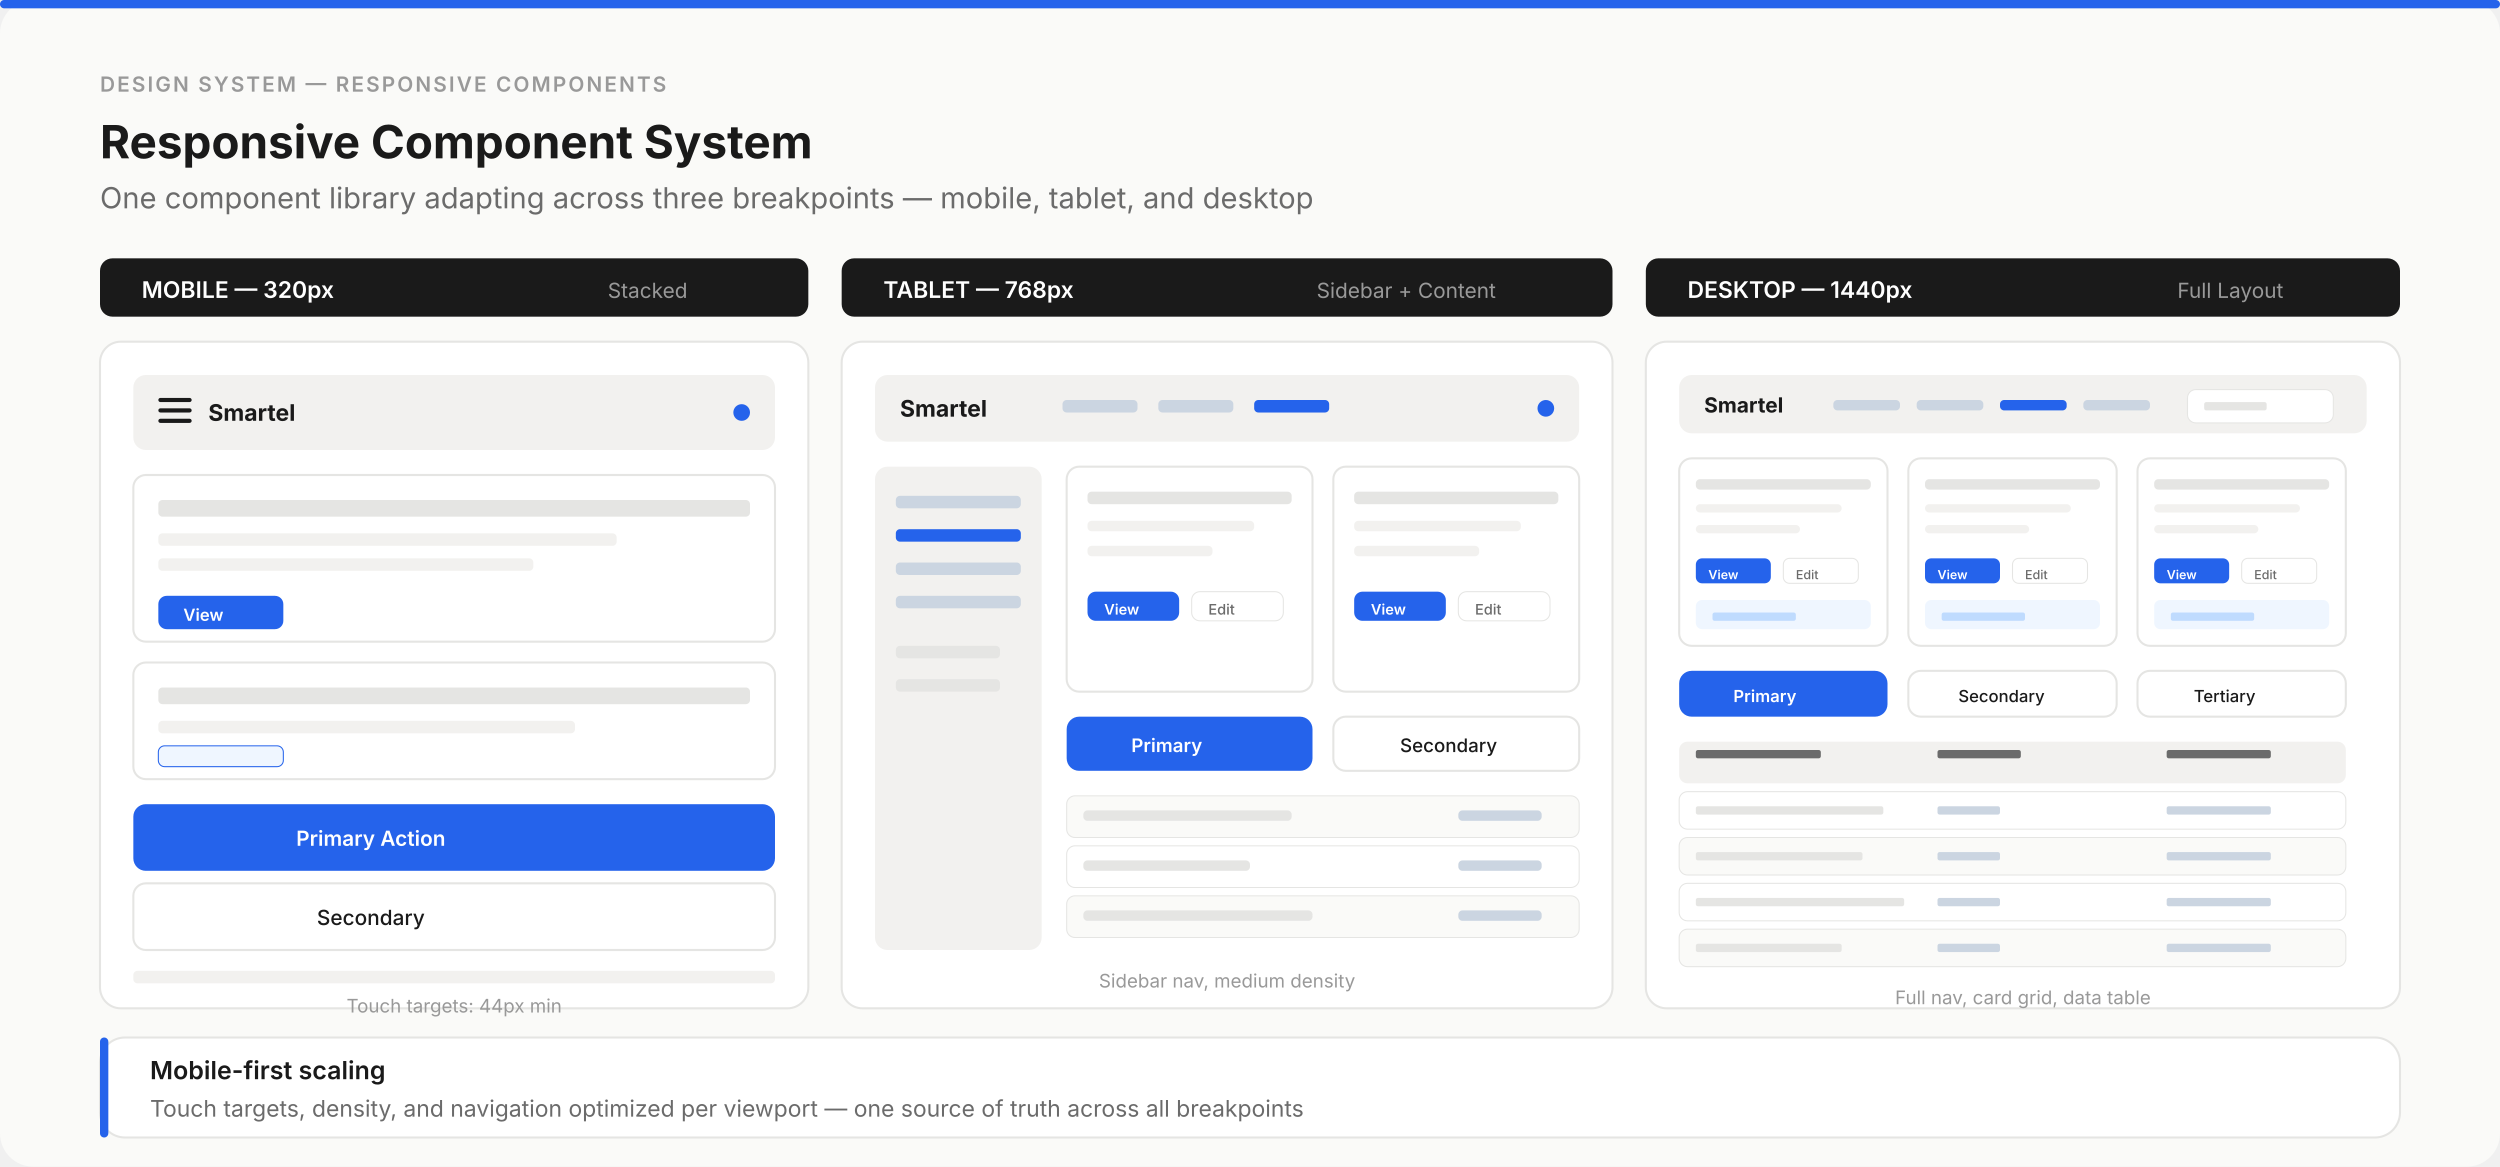
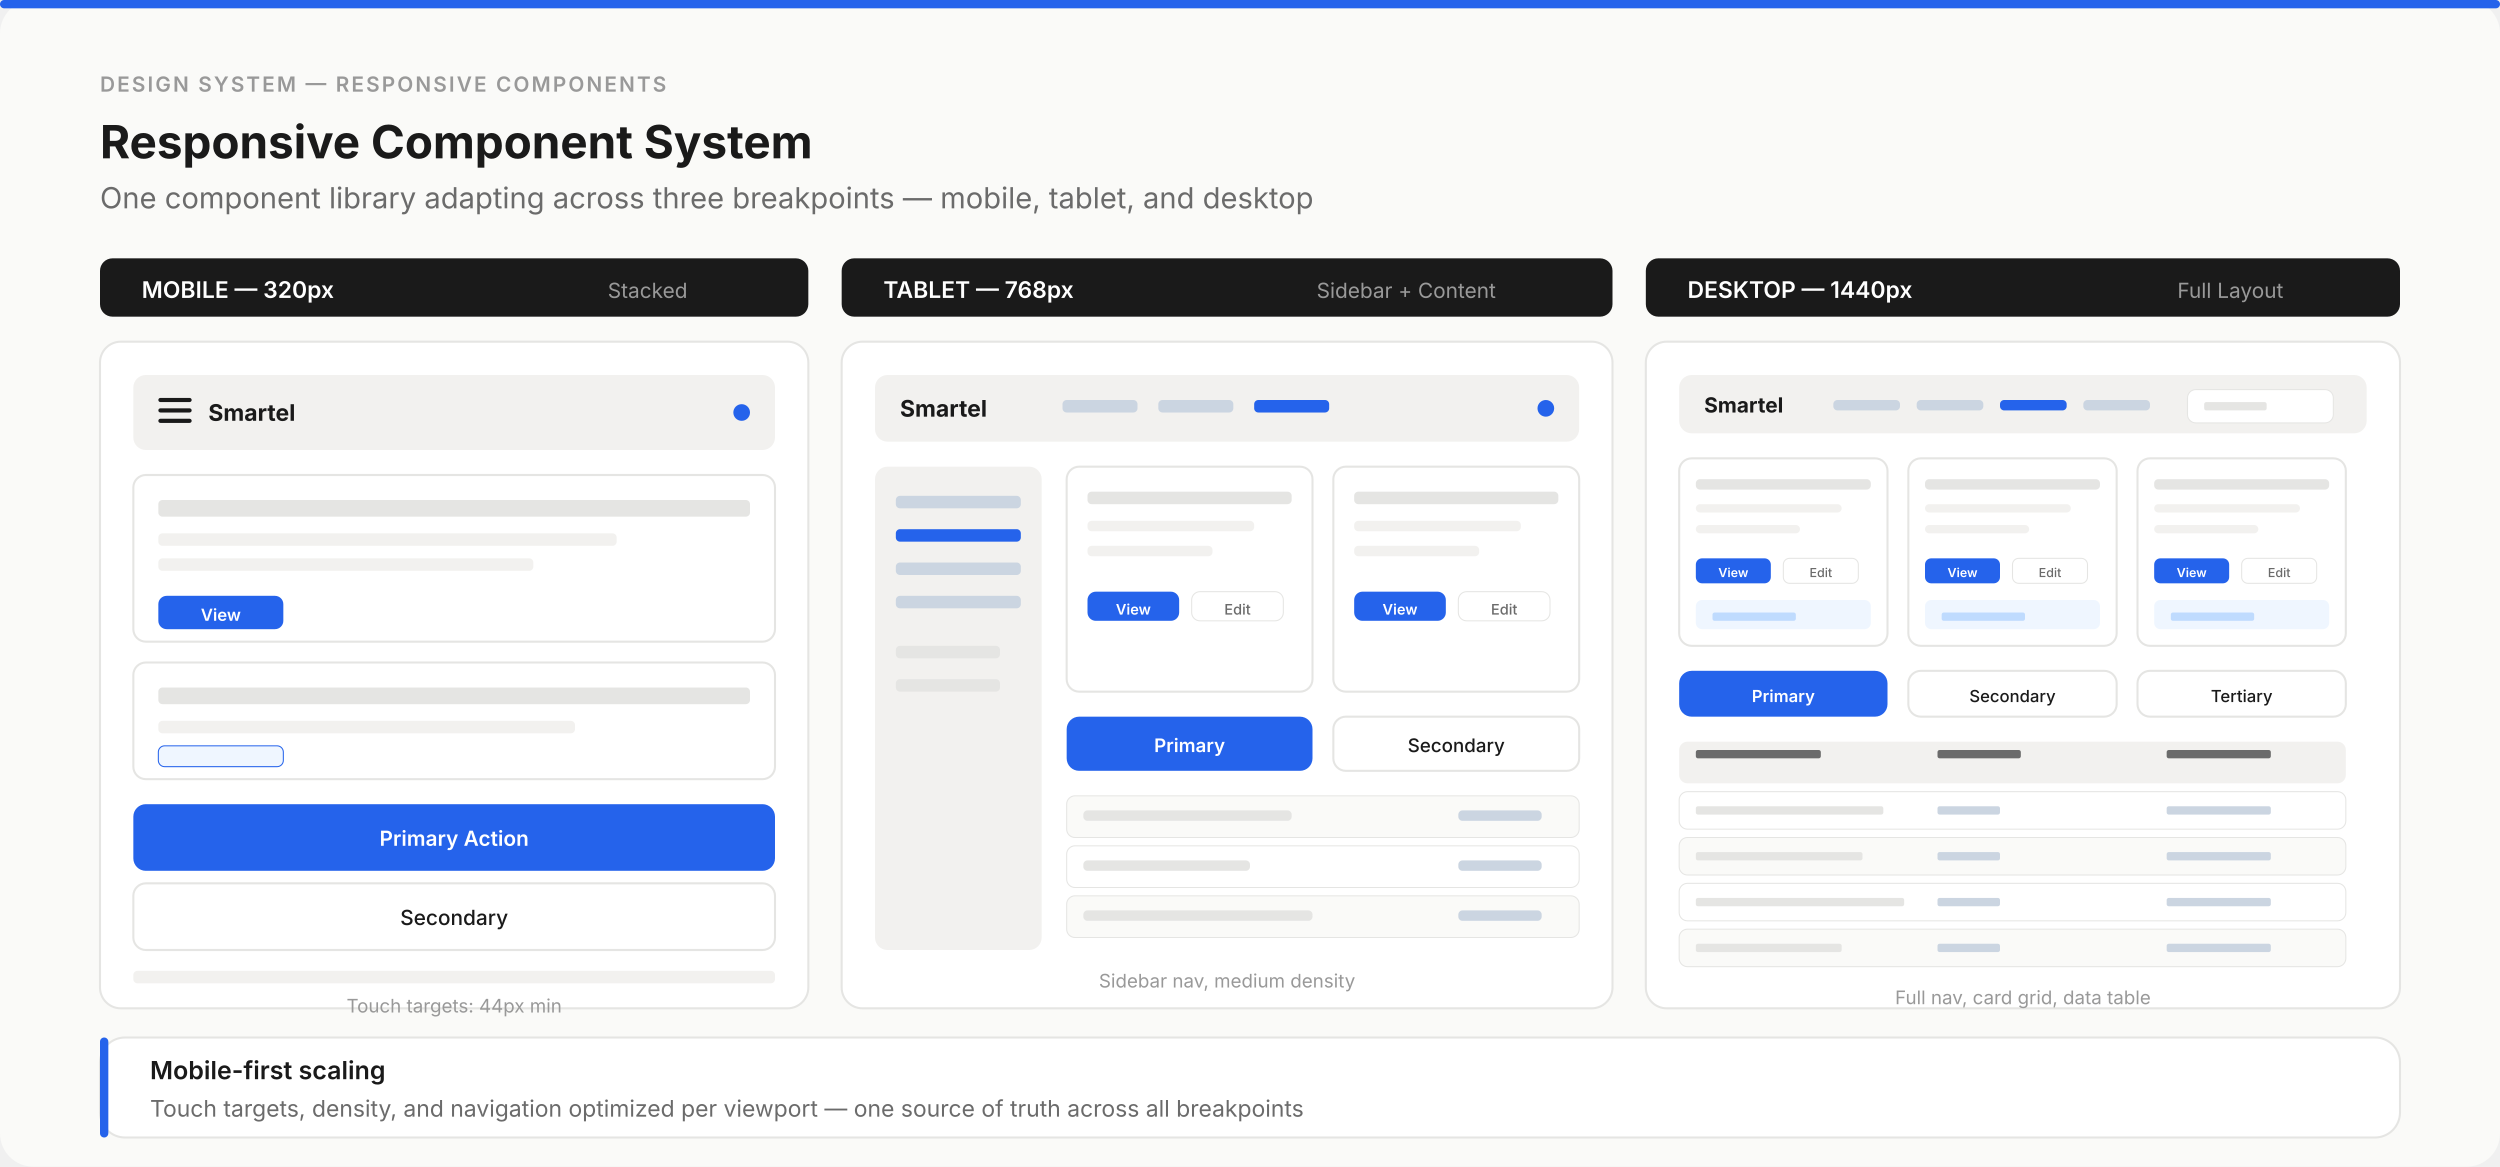
<svg xmlns="http://www.w3.org/2000/svg" viewBox="0 0 1200 560" font-family="Inter, -apple-system, BlinkMacSystemFont, sans-serif">
  <defs>
    <style>
      .metric-label { font-size: 10px; fill: #999; text-transform: uppercase; letter-spacing: 1px; font-weight: 600; }
    </style>
  </defs>
  <rect width="1200" height="560" rx="16" fill="#FAFAF8" />
  <rect x="0" y="0" width="1200" height="4" rx="2" fill="#2563EB" />
  <text x="48" y="44" class="metric-label">DESIGN SYSTEM — RESPONSIVE COMPONENTS</text>
  <text x="48" y="76" style="font-size: 22px; font-weight: 700; fill: #1A1A1A;">Responsive Component System</text>
  <text x="48" y="100" style="font-size: 14px; fill: #6B6B6B;">One component library adapting across three breakpoints — mobile, tablet, and desktop</text>
  <rect x="48" y="124" width="340" height="28" rx="6" fill="#1A1A1A" />
  <text x="68" y="143" style="font-size: 11px; font-weight: 600; fill: white;">MOBILE — 320px</text>
  <text x="330" y="143" style="font-size: 10px; fill: #999;" text-anchor="end">Stacked</text>
  <rect x="404" y="124" width="370" height="28" rx="6" fill="#1A1A1A" />
  <text x="424" y="143" style="font-size: 11px; font-weight: 600; fill: white;">TABLET — 768px</text>
  <text x="718" y="143" style="font-size: 10px; fill: #999;" text-anchor="end">Sidebar + Content</text>
  <rect x="790" y="124" width="362" height="28" rx="6" fill="#1A1A1A" />
  <text x="810" y="143" style="font-size: 11px; font-weight: 600; fill: white;">DESKTOP — 1440px</text>
  <text x="1096" y="143" style="font-size: 10px; fill: #999;" text-anchor="end">Full Layout</text>
  <rect x="48" y="164" width="340" height="320" rx="10" fill="white" stroke="#E5E5E3" stroke-width="1" />
  <rect x="64" y="180" width="308" height="36" rx="6" fill="#F2F1EF" />
  <rect x="76" y="191" width="16" height="2" rx="1" fill="#1A1A1A" />
  <rect x="76" y="196" width="16" height="2" rx="1" fill="#1A1A1A" />
  <rect x="76" y="201" width="16" height="2" rx="1" fill="#1A1A1A" />
  <text x="100" y="202" style="font-size: 11px; font-weight: 700; fill: #1A1A1A;">Smartel</text>
  <circle cx="356" cy="198" r="4" fill="#2563EB" />
  <rect x="64" y="228" width="308" height="80" rx="6" fill="white" stroke="#E5E5E3" stroke-width="1" />
  <rect x="76" y="240" width="284" height="8" rx="2" fill="#E5E5E3" />
  <rect x="76" y="256" width="220" height="6" rx="2" fill="#F2F1EF" />
  <rect x="76" y="268" width="180" height="6" rx="2" fill="#F2F1EF" />
  <rect x="76" y="286" width="60" height="16" rx="4" fill="#2563EB" />
-   <text x="88" y="298" style="font-size: 8px; font-weight: 600; fill: white;">View</text>
+   <text x="106" y="298" style="font-size: 8px; font-weight: 600; fill: white;" text-anchor="middle">View</text>
  <rect x="64" y="318" width="308" height="56" rx="6" fill="white" stroke="#E5E5E3" stroke-width="1" />
  <rect x="76" y="330" width="284" height="8" rx="2" fill="#E5E5E3" />
  <rect x="76" y="346" width="200" height="6" rx="2" fill="#F2F1EF" />
  <rect x="76" y="358" width="60" height="10" rx="3" fill="#EFF6FF" stroke="#2563EB" stroke-width="0.5" />
  <rect x="64" y="386" width="308" height="32" rx="6" fill="#2563EB" />
-   <text x="178" y="406" style="font-size: 10px; font-weight: 600; fill: white;" text-anchor="middle">Primary Action</text>
+   <text x="218" y="406" style="font-size: 10px; font-weight: 600; fill: white;" text-anchor="middle">Primary Action</text>
  <rect x="64" y="424" width="308" height="32" rx="6" fill="white" stroke="#E5E5E3" stroke-width="1" />
-   <text x="178" y="444" style="font-size: 10px; font-weight: 500; fill: #1A1A1A;" text-anchor="middle">Secondary</text>
+   <text x="218" y="444" style="font-size: 10px; font-weight: 500; fill: #1A1A1A;" text-anchor="middle">Secondary</text>
  <rect x="64" y="466" width="308" height="6" rx="2" fill="#F2F1EF" />
  <text x="218" y="486" style="font-size: 9px; fill: #999;" text-anchor="middle">Touch targets: 44px min</text>
  <rect x="404" y="164" width="370" height="320" rx="10" fill="white" stroke="#E5E5E3" stroke-width="1" />
  <rect x="420" y="180" width="338" height="32" rx="6" fill="#F2F1EF" />
  <text x="432" y="200" style="font-size: 11px; font-weight: 700; fill: #1A1A1A;">Smartel</text>
  <rect x="510" y="192" width="36" height="6" rx="2" fill="#CBD5E1" />
  <rect x="556" y="192" width="36" height="6" rx="2" fill="#CBD5E1" />
  <rect x="602" y="192" width="36" height="6" rx="2" fill="#2563EB" />
  <circle cx="742" cy="196" r="4" fill="#2563EB" />
  <rect x="420" y="224" width="80" height="232" rx="6" fill="#F2F1EF" />
  <rect x="430" y="238" width="60" height="6" rx="2" fill="#CBD5E1" />
  <rect x="430" y="254" width="60" height="6" rx="2" fill="#2563EB" />
  <rect x="430" y="270" width="60" height="6" rx="2" fill="#CBD5E1" />
  <rect x="430" y="286" width="60" height="6" rx="2" fill="#CBD5E1" />
  <rect x="430" y="310" width="50" height="6" rx="2" fill="#E5E5E3" />
  <rect x="430" y="326" width="50" height="6" rx="2" fill="#E5E5E3" />
  <rect x="512" y="224" width="118" height="108" rx="6" fill="white" stroke="#E5E5E3" stroke-width="1" />
  <rect x="522" y="236" width="98" height="6" rx="2" fill="#E5E5E3" />
  <rect x="522" y="250" width="80" height="5" rx="2" fill="#F2F1EF" />
  <rect x="522" y="262" width="60" height="5" rx="2" fill="#F2F1EF" />
  <rect x="522" y="284" width="44" height="14" rx="4" fill="#2563EB" />
-   <text x="530" y="295" style="font-size: 7px; font-weight: 600; fill: white;">View</text>
+   <text x="544" y="295" style="font-size: 7px; font-weight: 600; fill: white;" text-anchor="middle">View</text>
  <rect x="572" y="284" width="44" height="14" rx="4" fill="white" stroke="#E5E5E3" stroke-width="0.5" />
-   <text x="580" y="295" style="font-size: 7px; font-weight: 500; fill: #6B6B6B;">Edit</text>
+   <text x="594" y="295" style="font-size: 7px; font-weight: 500; fill: #6B6B6B;" text-anchor="middle">Edit</text>
  <rect x="640" y="224" width="118" height="108" rx="6" fill="white" stroke="#E5E5E3" stroke-width="1" />
  <rect x="650" y="236" width="98" height="6" rx="2" fill="#E5E5E3" />
  <rect x="650" y="250" width="80" height="5" rx="2" fill="#F2F1EF" />
  <rect x="650" y="262" width="60" height="5" rx="2" fill="#F2F1EF" />
  <rect x="650" y="284" width="44" height="14" rx="4" fill="#2563EB" />
-   <text x="658" y="295" style="font-size: 7px; font-weight: 600; fill: white;">View</text>
+   <text x="672" y="295" style="font-size: 7px; font-weight: 600; fill: white;" text-anchor="middle">View</text>
  <rect x="700" y="284" width="44" height="14" rx="4" fill="white" stroke="#E5E5E3" stroke-width="0.5" />
-   <text x="708" y="295" style="font-size: 7px; font-weight: 500; fill: #6B6B6B;">Edit</text>
+   <text x="722" y="295" style="font-size: 7px; font-weight: 500; fill: #6B6B6B;" text-anchor="middle">Edit</text>
  <rect x="512" y="344" width="118" height="26" rx="6" fill="#2563EB" />
-   <text x="543" y="361" style="font-size: 9px; font-weight: 600; fill: white;">Primary</text>
+   <text x="571" y="361" style="font-size: 9px; font-weight: 600; fill: white;" text-anchor="middle">Primary</text>
  <rect x="640" y="344" width="118" height="26" rx="6" fill="white" stroke="#E5E5E3" stroke-width="1" />
-   <text x="672" y="361" style="font-size: 9px; font-weight: 500; fill: #1A1A1A;">Secondary</text>
+   <text x="699" y="361" style="font-size: 9px; font-weight: 500; fill: #1A1A1A;" text-anchor="middle">Secondary</text>
  <rect x="512" y="382" width="246" height="20" rx="4" fill="#FAFAF8" stroke="#E5E5E3" stroke-width="0.5" />
  <rect x="520" y="389" width="100" height="5" rx="2" fill="#E5E5E3" />
  <rect x="700" y="389" width="40" height="5" rx="2" fill="#CBD5E1" />
  <rect x="512" y="406" width="246" height="20" rx="4" fill="white" stroke="#E5E5E3" stroke-width="0.5" />
  <rect x="520" y="413" width="80" height="5" rx="2" fill="#E5E5E3" />
  <rect x="700" y="413" width="40" height="5" rx="2" fill="#CBD5E1" />
  <rect x="512" y="430" width="246" height="20" rx="4" fill="#FAFAF8" stroke="#E5E5E3" stroke-width="0.5" />
  <rect x="520" y="437" width="110" height="5" rx="2" fill="#E5E5E3" />
  <rect x="700" y="437" width="40" height="5" rx="2" fill="#CBD5E1" />
  <text x="589" y="474" style="font-size: 9px; fill: #999;" text-anchor="middle">Sidebar nav, medium density</text>
  <rect x="790" y="164" width="362" height="320" rx="10" fill="white" stroke="#E5E5E3" stroke-width="1" />
  <rect x="806" y="180" width="330" height="28" rx="6" fill="#F2F1EF" />
  <text x="818" y="198" style="font-size: 10px; font-weight: 700; fill: #1A1A1A;">Smartel</text>
  <rect x="880" y="192" width="32" height="5" rx="2" fill="#CBD5E1" />
  <rect x="920" y="192" width="32" height="5" rx="2" fill="#CBD5E1" />
  <rect x="960" y="192" width="32" height="5" rx="2" fill="#2563EB" />
  <rect x="1000" y="192" width="32" height="5" rx="2" fill="#CBD5E1" />
  <rect x="1050" y="187" width="70" height="16" rx="4" fill="white" stroke="#E5E5E3" stroke-width="0.5" />
  <rect x="1058" y="193" width="30" height="4" rx="1" fill="#E5E5E3" />
  <rect x="806" y="220" width="100" height="90" rx="6" fill="white" stroke="#E5E5E3" stroke-width="1" />
  <rect x="814" y="230" width="84" height="5" rx="2" fill="#E5E5E3" />
  <rect x="814" y="242" width="70" height="4" rx="2" fill="#F2F1EF" />
  <rect x="814" y="252" width="50" height="4" rx="2" fill="#F2F1EF" />
  <rect x="814" y="268" width="36" height="12" rx="3" fill="#2563EB" />
-   <text x="820" y="278" style="font-size: 6px; font-weight: 600; fill: white;">View</text>
+   <text x="832" y="277" style="font-size: 6px; font-weight: 600; fill: white;" text-anchor="middle">View</text>
  <rect x="856" y="268" width="36" height="12" rx="3" fill="white" stroke="#E5E5E3" stroke-width="0.5" />
-   <text x="862" y="278" style="font-size: 6px; font-weight: 500; fill: #6B6B6B;">Edit</text>
+   <text x="874" y="277" style="font-size: 6px; font-weight: 500; fill: #6B6B6B;" text-anchor="middle">Edit</text>
  <rect x="814" y="288" width="84" height="14" rx="3" fill="#EFF6FF" />
  <rect x="822" y="294" width="40" height="4" rx="1" fill="#BFDBFE" />
  <rect x="916" y="220" width="100" height="90" rx="6" fill="white" stroke="#E5E5E3" stroke-width="1" />
  <rect x="924" y="230" width="84" height="5" rx="2" fill="#E5E5E3" />
  <rect x="924" y="242" width="70" height="4" rx="2" fill="#F2F1EF" />
  <rect x="924" y="252" width="50" height="4" rx="2" fill="#F2F1EF" />
  <rect x="924" y="268" width="36" height="12" rx="3" fill="#2563EB" />
-   <text x="930" y="278" style="font-size: 6px; font-weight: 600; fill: white;">View</text>
+   <text x="942" y="277" style="font-size: 6px; font-weight: 600; fill: white;" text-anchor="middle">View</text>
  <rect x="966" y="268" width="36" height="12" rx="3" fill="white" stroke="#E5E5E3" stroke-width="0.5" />
-   <text x="972" y="278" style="font-size: 6px; font-weight: 500; fill: #6B6B6B;">Edit</text>
+   <text x="984" y="277" style="font-size: 6px; font-weight: 500; fill: #6B6B6B;" text-anchor="middle">Edit</text>
  <rect x="924" y="288" width="84" height="14" rx="3" fill="#EFF6FF" />
  <rect x="932" y="294" width="40" height="4" rx="1" fill="#BFDBFE" />
  <rect x="1026" y="220" width="100" height="90" rx="6" fill="white" stroke="#E5E5E3" stroke-width="1" />
  <rect x="1034" y="230" width="84" height="5" rx="2" fill="#E5E5E3" />
  <rect x="1034" y="242" width="70" height="4" rx="2" fill="#F2F1EF" />
  <rect x="1034" y="252" width="50" height="4" rx="2" fill="#F2F1EF" />
  <rect x="1034" y="268" width="36" height="12" rx="3" fill="#2563EB" />
-   <text x="1040" y="278" style="font-size: 6px; font-weight: 600; fill: white;">View</text>
+   <text x="1052" y="277" style="font-size: 6px; font-weight: 600; fill: white;" text-anchor="middle">View</text>
  <rect x="1076" y="268" width="36" height="12" rx="3" fill="white" stroke="#E5E5E3" stroke-width="0.5" />
-   <text x="1082" y="278" style="font-size: 6px; font-weight: 500; fill: #6B6B6B;">Edit</text>
+   <text x="1094" y="277" style="font-size: 6px; font-weight: 500; fill: #6B6B6B;" text-anchor="middle">Edit</text>
  <rect x="1034" y="288" width="84" height="14" rx="3" fill="#EFF6FF" />
  <rect x="1042" y="294" width="40" height="4" rx="1" fill="#BFDBFE" />
  <rect x="806" y="322" width="100" height="22" rx="6" fill="#2563EB" />
-   <text x="832" y="337" style="font-size: 8px; font-weight: 600; fill: white;">Primary</text>
+   <text x="856" y="337" style="font-size: 8px; font-weight: 600; fill: white;" text-anchor="middle">Primary</text>
  <rect x="916" y="322" width="100" height="22" rx="6" fill="white" stroke="#E5E5E3" stroke-width="1" />
-   <text x="940" y="337" style="font-size: 8px; font-weight: 500; fill: #1A1A1A;">Secondary</text>
+   <text x="966" y="337" style="font-size: 8px; font-weight: 500; fill: #1A1A1A;" text-anchor="middle">Secondary</text>
  <rect x="1026" y="322" width="100" height="22" rx="6" fill="white" stroke="#E5E5E3" stroke-width="1" />
-   <text x="1053" y="337" style="font-size: 8px; font-weight: 500; fill: #1A1A1A;">Tertiary</text>
+   <text x="1076" y="337" style="font-size: 8px; font-weight: 500; fill: #1A1A1A;" text-anchor="middle">Tertiary</text>
  <rect x="806" y="356" width="320" height="20" rx="4" fill="#F2F1EF" />
  <rect x="814" y="360" width="60" height="4" rx="1" fill="#6B6B6B" />
  <rect x="930" y="360" width="40" height="4" rx="1" fill="#6B6B6B" />
  <rect x="1040" y="360" width="50" height="4" rx="1" fill="#6B6B6B" />
  <text x="816" y="367" style="font-size: 5px; font-weight: 600; fill: #6B6B6B;" />
  <rect x="806" y="380" width="320" height="18" rx="4" fill="white" stroke="#E5E5E3" stroke-width="0.5" />
  <rect x="814" y="387" width="90" height="4" rx="1" fill="#E5E5E3" />
  <rect x="930" y="387" width="30" height="4" rx="1" fill="#CBD5E1" />
  <rect x="1040" y="387" width="50" height="4" rx="1" fill="#CBD5E1" />
  <rect x="806" y="402" width="320" height="18" rx="4" fill="#FAFAF8" stroke="#E5E5E3" stroke-width="0.5" />
  <rect x="814" y="409" width="80" height="4" rx="1" fill="#E5E5E3" />
  <rect x="930" y="409" width="30" height="4" rx="1" fill="#CBD5E1" />
  <rect x="1040" y="409" width="50" height="4" rx="1" fill="#CBD5E1" />
  <rect x="806" y="424" width="320" height="18" rx="4" fill="white" stroke="#E5E5E3" stroke-width="0.5" />
  <rect x="814" y="431" width="100" height="4" rx="1" fill="#E5E5E3" />
  <rect x="930" y="431" width="30" height="4" rx="1" fill="#CBD5E1" />
  <rect x="1040" y="431" width="50" height="4" rx="1" fill="#CBD5E1" />
  <rect x="806" y="446" width="320" height="18" rx="4" fill="#FAFAF8" stroke="#E5E5E3" stroke-width="0.5" />
  <rect x="814" y="453" width="70" height="4" rx="1" fill="#E5E5E3" />
  <rect x="930" y="453" width="30" height="4" rx="1" fill="#CBD5E1" />
  <rect x="1040" y="453" width="50" height="4" rx="1" fill="#CBD5E1" />
  <text x="971" y="482" style="font-size: 9px; fill: #999;" text-anchor="middle">Full nav, card grid, data table</text>
  <rect x="48" y="498" width="1104" height="48" rx="12" fill="white" stroke="#E5E5E3" stroke-width="1" />
  <rect x="48" y="498" width="4" height="48" rx="2" fill="#2563EB" />
  <text x="72" y="518" style="font-size: 12px; font-weight: 600; fill: #1A1A1A;">Mobile-first scaling</text>
  <text x="72" y="536" style="font-size: 11px; fill: #6B6B6B;">Touch targets, density, and navigation optimized per viewport — one source of truth across all breakpoints</text>
</svg>
